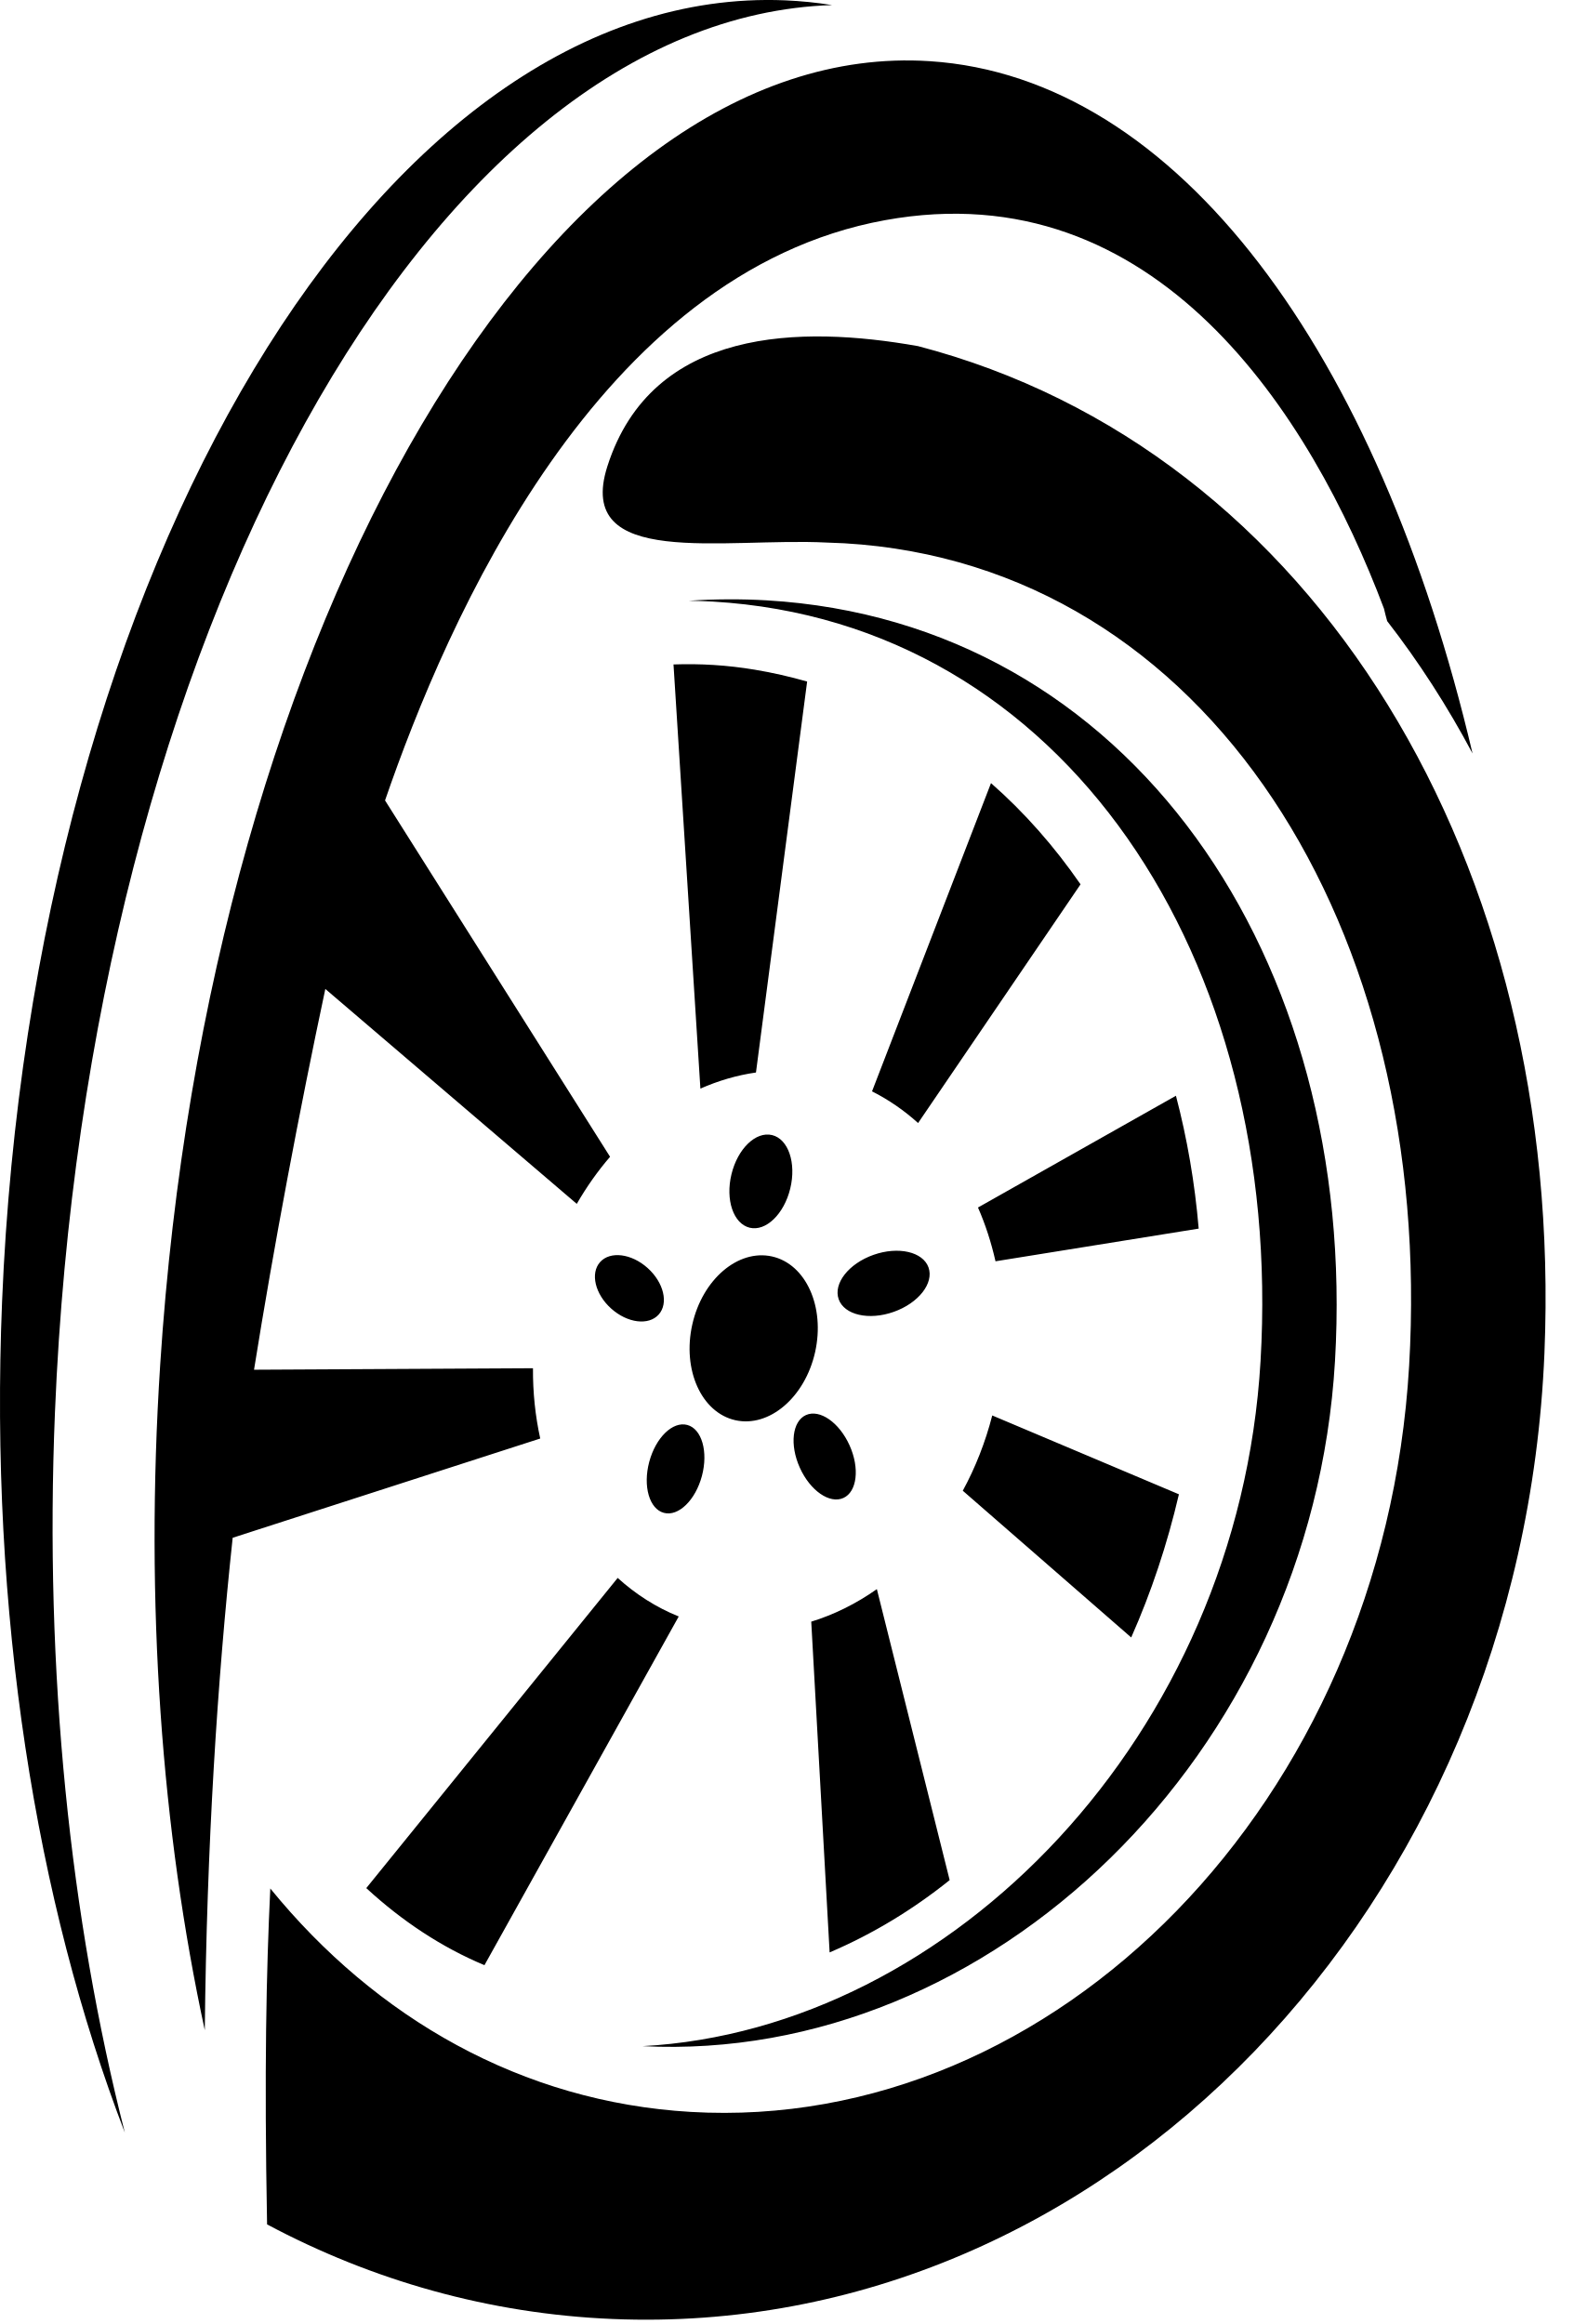
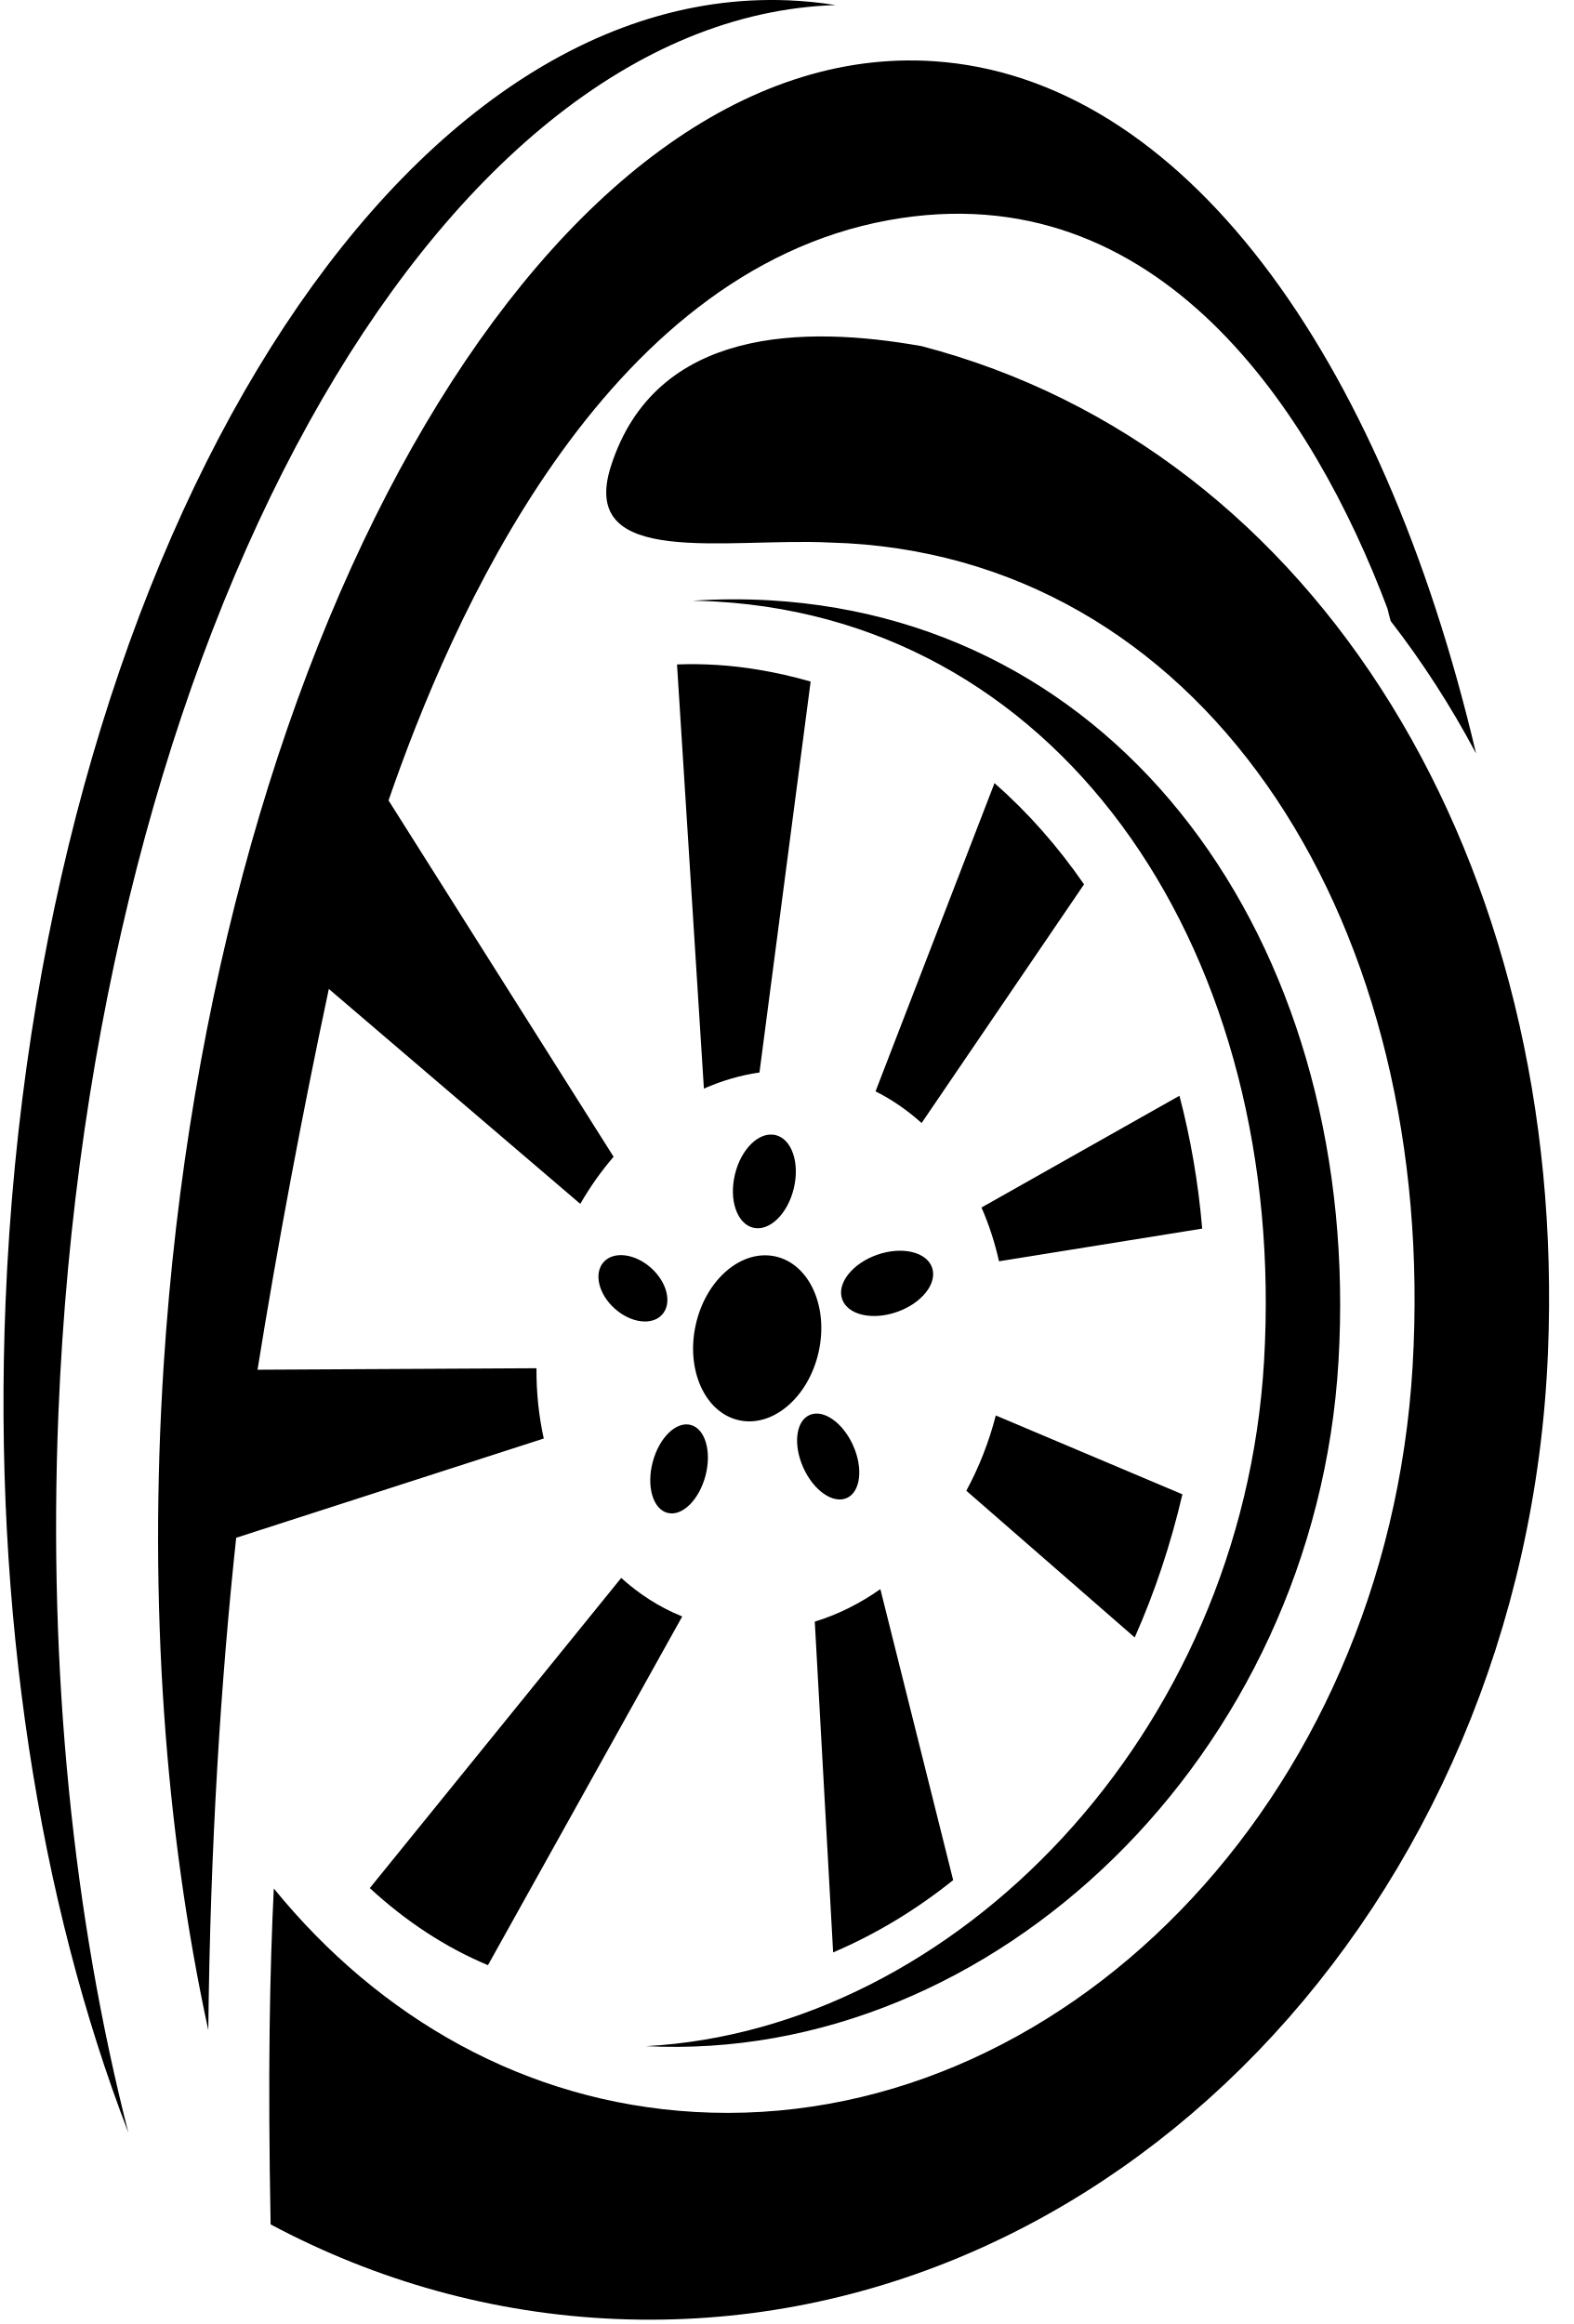
<svg xmlns="http://www.w3.org/2000/svg" width="44" height="65" viewBox="0 0 44 65" fill="none">
-   <path d="M32.886 30.647L27.35 33.773C27.558 34.246 27.721 34.751 27.84 35.277L33.522 34.363C33.414 33.08 33.198 31.837 32.886 30.647ZM27.714 21.903L24.387 30.524C24.853 30.759 25.284 31.057 25.675 31.41L30.218 24.734C29.487 23.675 28.649 22.723 27.714 21.903ZM26.925 41.694L31.635 45.798C32.195 44.536 32.642 43.194 32.969 41.794L27.749 39.589C27.555 40.344 27.275 41.051 26.925 41.694ZM10.243 52.808C11.244 53.73 12.351 54.464 13.548 54.964L18.981 45.211C18.352 44.958 17.779 44.591 17.274 44.133L10.243 52.809L10.243 52.808ZM37.334 38.069C37.993 26.808 31.608 17.388 21.44 16.791C20.713 16.749 19.987 16.754 19.264 16.802C19.489 16.805 19.713 16.813 19.937 16.826C29.762 17.401 35.913 26.808 35.252 38.069C34.639 48.533 26.606 56.761 17.969 57.229C27.678 57.721 36.687 49.1 37.334 38.069L37.334 38.069ZM19.36 37.047C19.076 38.312 19.616 39.509 20.564 39.722C21.513 39.934 22.511 39.082 22.795 37.818C23.078 36.552 22.539 35.355 21.591 35.142C20.642 34.93 19.643 35.783 19.36 37.047ZM22.1 33.242C22.274 32.526 22.046 31.857 21.592 31.747C21.137 31.637 20.629 32.128 20.456 32.843C20.282 33.559 20.511 34.227 20.965 34.338C21.419 34.448 21.927 33.956 22.1 33.242ZM22.687 45.356L23.201 54.607C24.41 54.091 25.532 53.408 26.558 52.585L24.522 44.446C23.949 44.85 23.331 45.159 22.687 45.356H22.687ZM18.11 35.464C17.658 35.059 17.064 34.985 16.782 35.299C16.502 35.613 16.641 36.196 17.093 36.6C17.546 37.006 18.14 37.081 18.421 36.766C18.702 36.452 18.563 35.87 18.11 35.464ZM25.663 9.679C22.416 9.104 18.236 9.133 16.986 13.041C16.062 15.929 20.247 15.028 23.123 15.175C23.286 15.179 23.451 15.187 23.614 15.195C33.783 15.791 40.123 25.983 39.407 38.205C38.69 50.428 29.484 59.664 19.315 59.068C14.608 58.792 10.522 56.458 7.559 52.819C7.448 55.129 7.388 57.903 7.469 62.214C10.406 63.78 13.671 64.716 17.135 64.86C30.88 65.433 42.545 53.341 43.191 37.852C43.762 24.158 36.785 12.575 25.663 9.678V9.679ZM23.454 36.338C23.61 36.779 24.299 36.937 24.992 36.692C25.686 36.447 26.122 35.892 25.967 35.45C25.811 35.011 25.123 34.852 24.428 35.097C23.734 35.342 23.299 35.898 23.454 36.338ZM18.156 40.888C17.975 41.568 18.16 42.206 18.566 42.313C18.973 42.422 19.449 41.959 19.63 41.28C19.81 40.601 19.626 39.962 19.219 39.854C18.812 39.746 18.337 40.209 18.156 40.888ZM22.539 39.578C22.156 39.751 22.078 40.41 22.368 41.051C22.656 41.691 23.201 42.07 23.586 41.897C23.969 41.724 24.047 41.064 23.758 40.424C23.469 39.783 22.924 39.405 22.539 39.578ZM18.835 18.584L19.587 30.447C20.087 30.227 20.608 30.073 21.141 29.997L22.572 19.062C22.095 18.926 21.608 18.814 21.109 18.731C20.337 18.602 19.578 18.557 18.835 18.584ZM14.905 38.268L7.104 38.31C7.655 34.866 8.377 31.046 9.098 27.66L16.13 33.671C16.405 33.194 16.717 32.753 17.061 32.354L10.768 22.387C12.498 17.364 16.711 7.62 24.752 6.158C32.332 4.78 36.658 11.589 38.704 17.023C38.731 17.14 38.761 17.256 38.793 17.371C39.681 18.515 40.479 19.754 41.181 21.074C38.554 9.891 32.948 2.16 25.999 1.711C15.461 1.029 5.827 17.352 4.48 38.168C4.046 44.874 4.526 51.227 5.727 56.783C5.782 51.596 6.078 47.016 6.507 43.01L15.108 40.234C14.97 39.606 14.9 38.946 14.905 38.269V38.268Z" fill="black" />
-   <path d="M1.537 39.495C2.428 17.811 12.074 0.501 23.272 0.142C22.835 0.072 22.394 0.028 21.948 0.009C10.703 -0.449 0.902 15.845 0.058 36.402C-0.299 45.114 1.009 53.193 3.491 59.647C1.967 53.675 1.237 46.791 1.537 39.494V39.495Z" fill="black" />
+   <path d="M32.984 30.647L27.448 33.773C27.656 34.246 27.82 34.75 27.938 35.277L33.62 34.363C33.512 33.08 33.296 31.837 32.984 30.647ZM27.812 21.903L24.485 30.524C24.951 30.758 25.382 31.057 25.773 31.41L30.316 24.734C29.585 23.675 28.747 22.723 27.812 21.903ZM27.024 41.694L31.733 45.798C32.293 44.536 32.74 43.194 33.067 41.794L27.848 39.589C27.653 40.344 27.373 41.051 27.024 41.694ZM10.341 52.808C11.342 53.73 12.45 54.464 13.646 54.964L19.079 45.211C18.45 44.958 17.877 44.59 17.373 44.133L10.341 52.809L10.341 52.808ZM37.432 38.069C38.092 26.808 31.707 17.388 21.538 16.791C20.811 16.749 20.085 16.754 19.362 16.802C19.587 16.805 19.811 16.813 20.035 16.826C29.86 17.401 36.011 26.808 35.35 38.069C34.737 48.533 26.704 56.761 18.067 57.229C27.776 57.721 36.785 49.1 37.432 38.069L37.432 38.069ZM19.458 37.047C19.175 38.312 19.714 39.509 20.662 39.722C21.611 39.934 22.609 39.082 22.893 37.817C23.177 36.552 22.637 35.355 21.689 35.142C20.74 34.93 19.741 35.783 19.458 37.047ZM22.198 33.242C22.372 32.526 22.144 31.857 21.69 31.747C21.236 31.637 20.727 32.128 20.554 32.843C20.381 33.559 20.609 34.227 21.063 34.338C21.517 34.448 22.026 33.956 22.198 33.242ZM22.786 45.356L23.299 54.607C24.508 54.091 25.631 53.408 26.656 52.585L24.62 44.446C24.047 44.85 23.429 45.159 22.785 45.356H22.786ZM18.209 35.464C17.756 35.059 17.162 34.985 16.881 35.299C16.6 35.613 16.739 36.196 17.191 36.6C17.644 37.006 18.239 37.081 18.519 36.766C18.8 36.452 18.661 35.87 18.209 35.464ZM25.761 9.679C22.514 9.104 18.334 9.133 17.084 13.041C16.16 15.928 20.345 15.028 23.221 15.175C23.384 15.179 23.549 15.187 23.712 15.195C33.882 15.791 40.221 25.983 39.505 38.205C38.788 50.428 29.582 59.664 19.413 59.068C14.706 58.792 10.62 56.458 7.657 52.819C7.546 55.129 7.486 57.903 7.568 62.214C10.504 63.78 13.769 64.716 17.233 64.86C30.978 65.433 42.643 53.341 43.289 37.852C43.86 24.158 36.883 12.575 25.761 9.678V9.679ZM23.552 36.338C23.708 36.779 24.397 36.937 25.09 36.692C25.784 36.447 26.221 35.891 26.065 35.45C25.909 35.011 25.221 34.852 24.526 35.096C23.832 35.342 23.397 35.898 23.552 36.338ZM18.254 40.888C18.074 41.568 18.258 42.206 18.665 42.313C19.071 42.422 19.547 41.959 19.728 41.28C19.908 40.601 19.724 39.962 19.317 39.854C18.911 39.746 18.435 40.209 18.254 40.888ZM22.637 39.578C22.254 39.751 22.177 40.41 22.466 41.051C22.754 41.691 23.299 42.07 23.684 41.897C24.067 41.724 24.145 41.064 23.856 40.424C23.567 39.783 23.022 39.404 22.637 39.578ZM18.933 18.584L19.685 30.447C20.186 30.227 20.706 30.073 21.239 29.997L22.67 19.062C22.194 18.926 21.706 18.814 21.207 18.731C20.435 18.602 19.677 18.556 18.933 18.584ZM15.003 38.268L7.202 38.31C7.753 34.866 8.475 31.046 9.196 27.66L16.228 33.671C16.503 33.194 16.815 32.753 17.16 32.354L10.866 22.387C12.597 17.364 16.81 7.62 24.851 6.158C32.431 4.78 36.757 11.589 38.802 17.023C38.829 17.14 38.859 17.256 38.892 17.371C39.779 18.515 40.577 19.754 41.279 21.074C38.652 9.891 33.046 2.16 26.097 1.711C15.559 1.029 5.925 17.352 4.578 38.168C4.144 44.874 4.624 51.227 5.825 56.783C5.88 51.596 6.176 47.016 6.605 43.01L15.207 40.234C15.068 39.606 14.998 38.946 15.003 38.269V38.268Z" fill="black" />
+   <path d="M1.635 39.495C2.525 17.811 12.172 0.501 23.369 0.142C22.933 0.072 22.491 0.028 22.046 0.009C10.8 -0.449 1 15.845 0.156 36.402C-0.202 45.114 1.107 53.193 3.589 59.647C2.064 53.675 1.335 46.791 1.635 39.494V39.495Z" fill="black" />
</svg>
